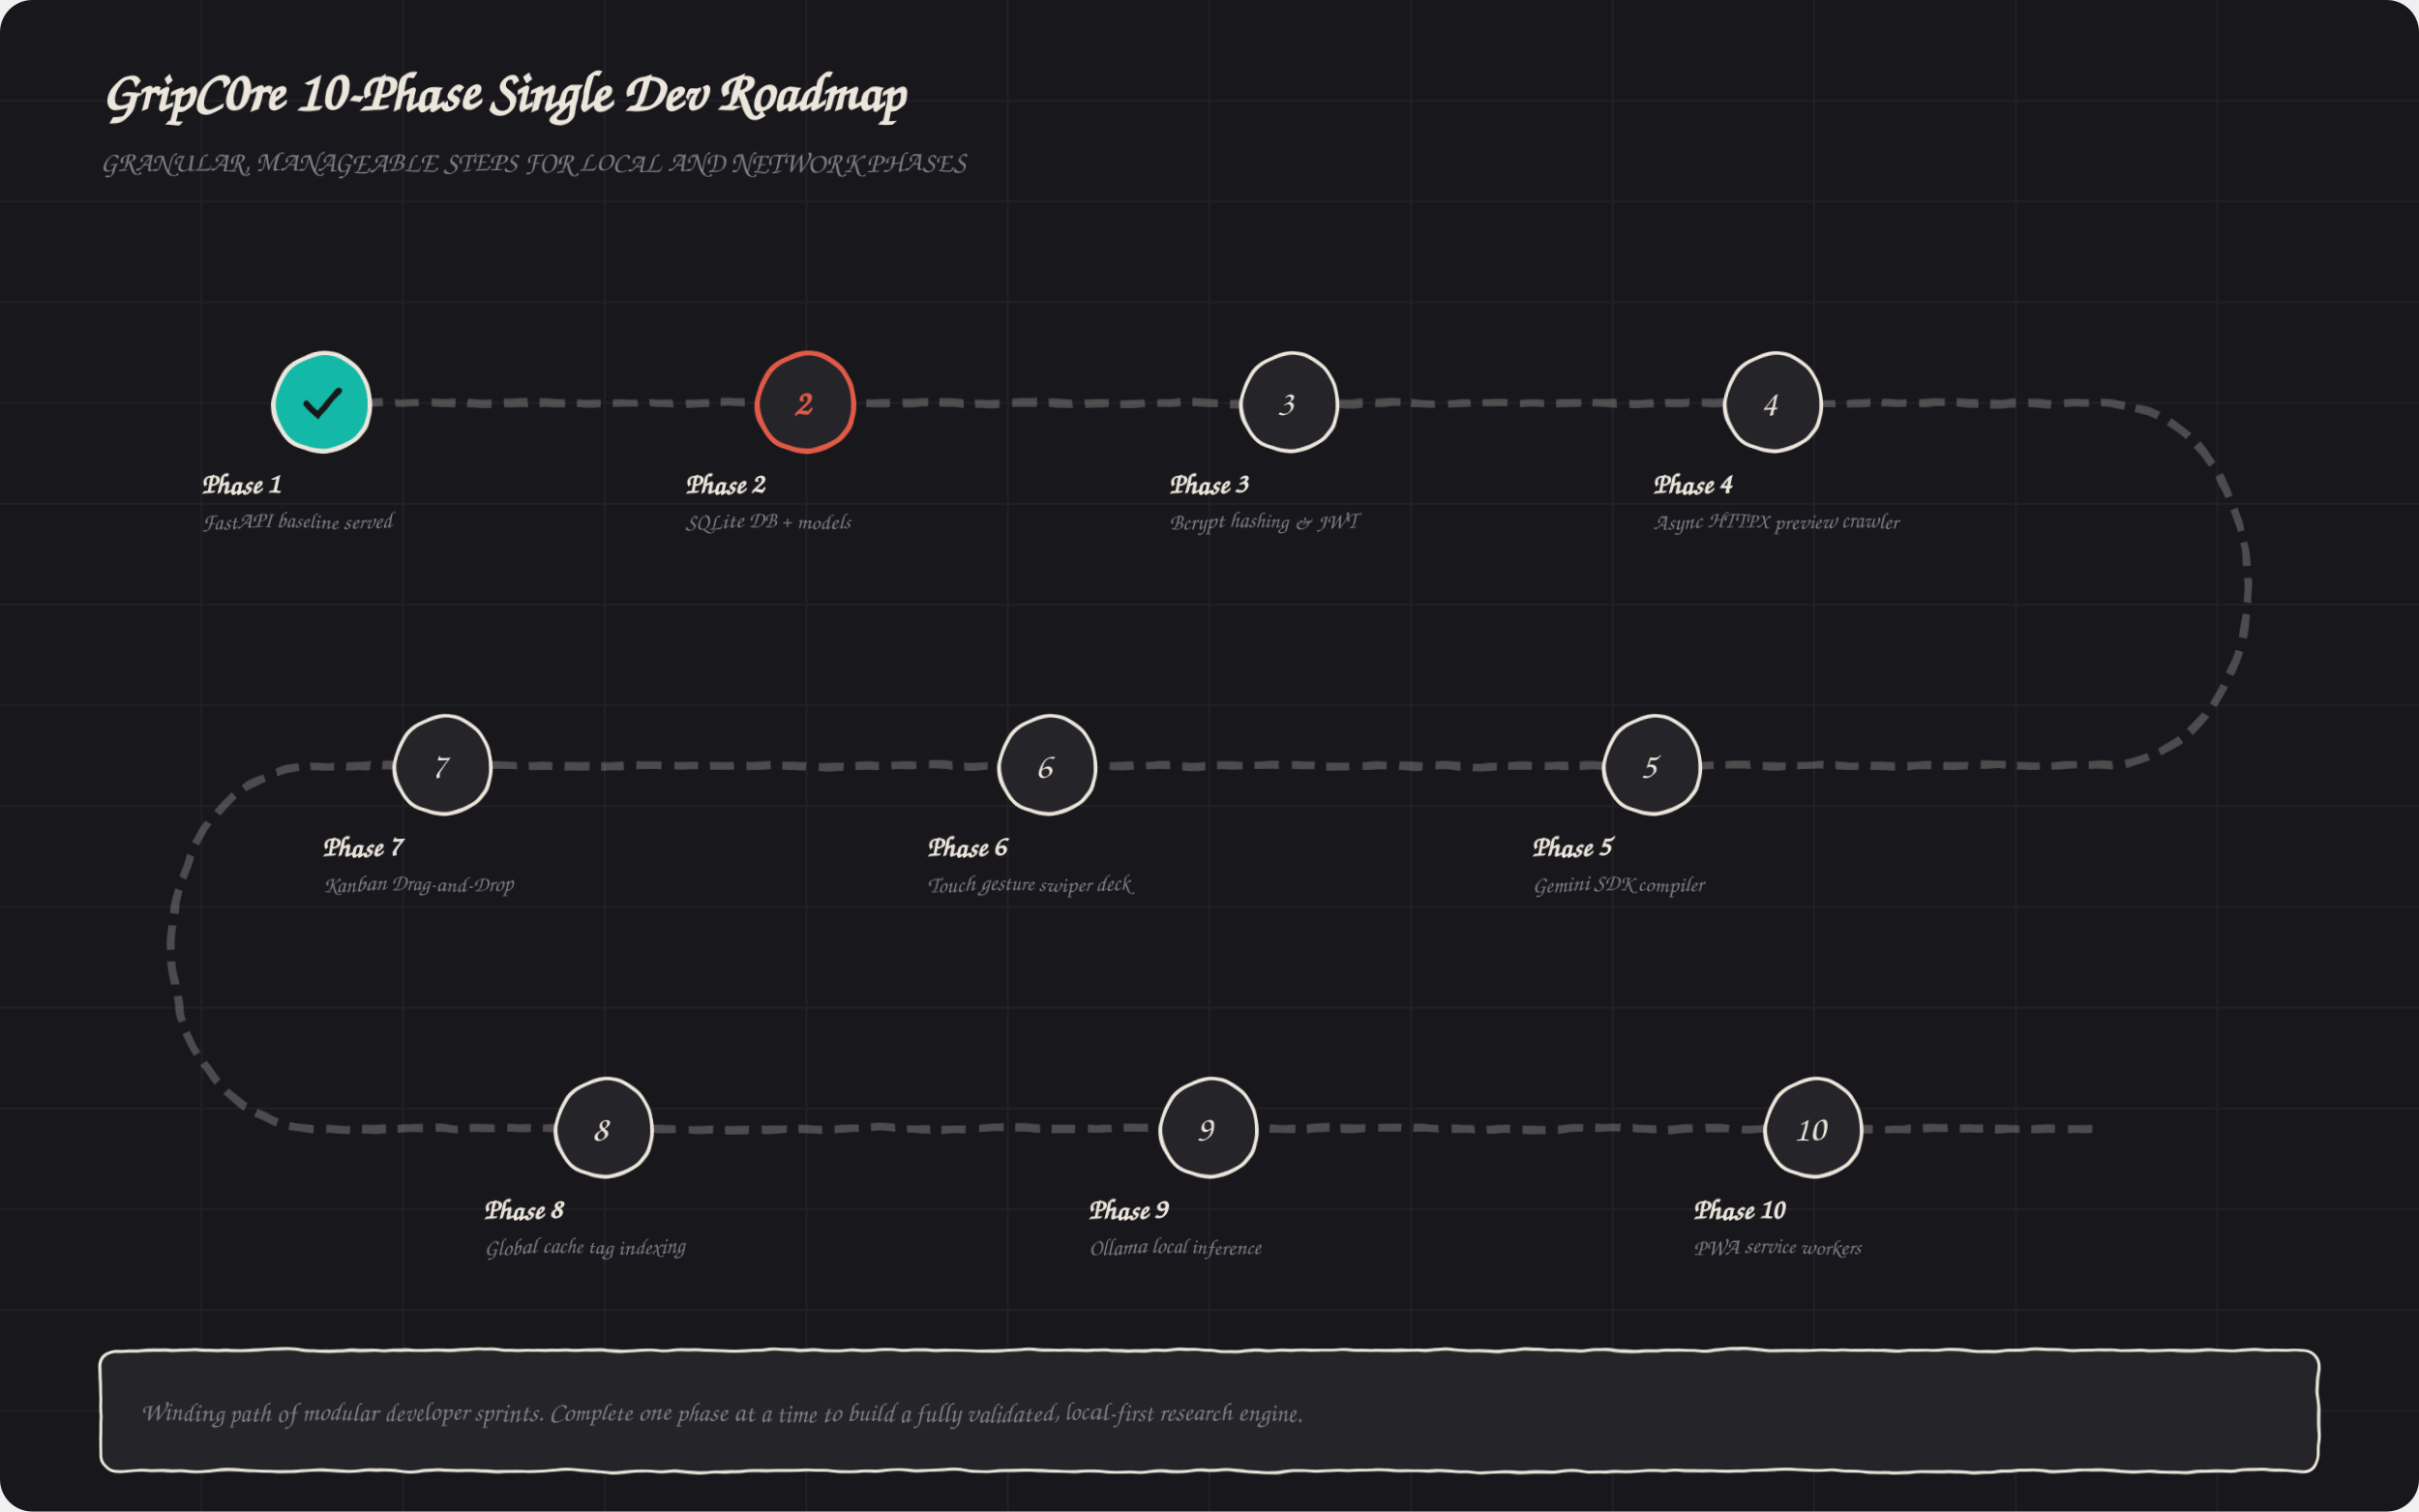
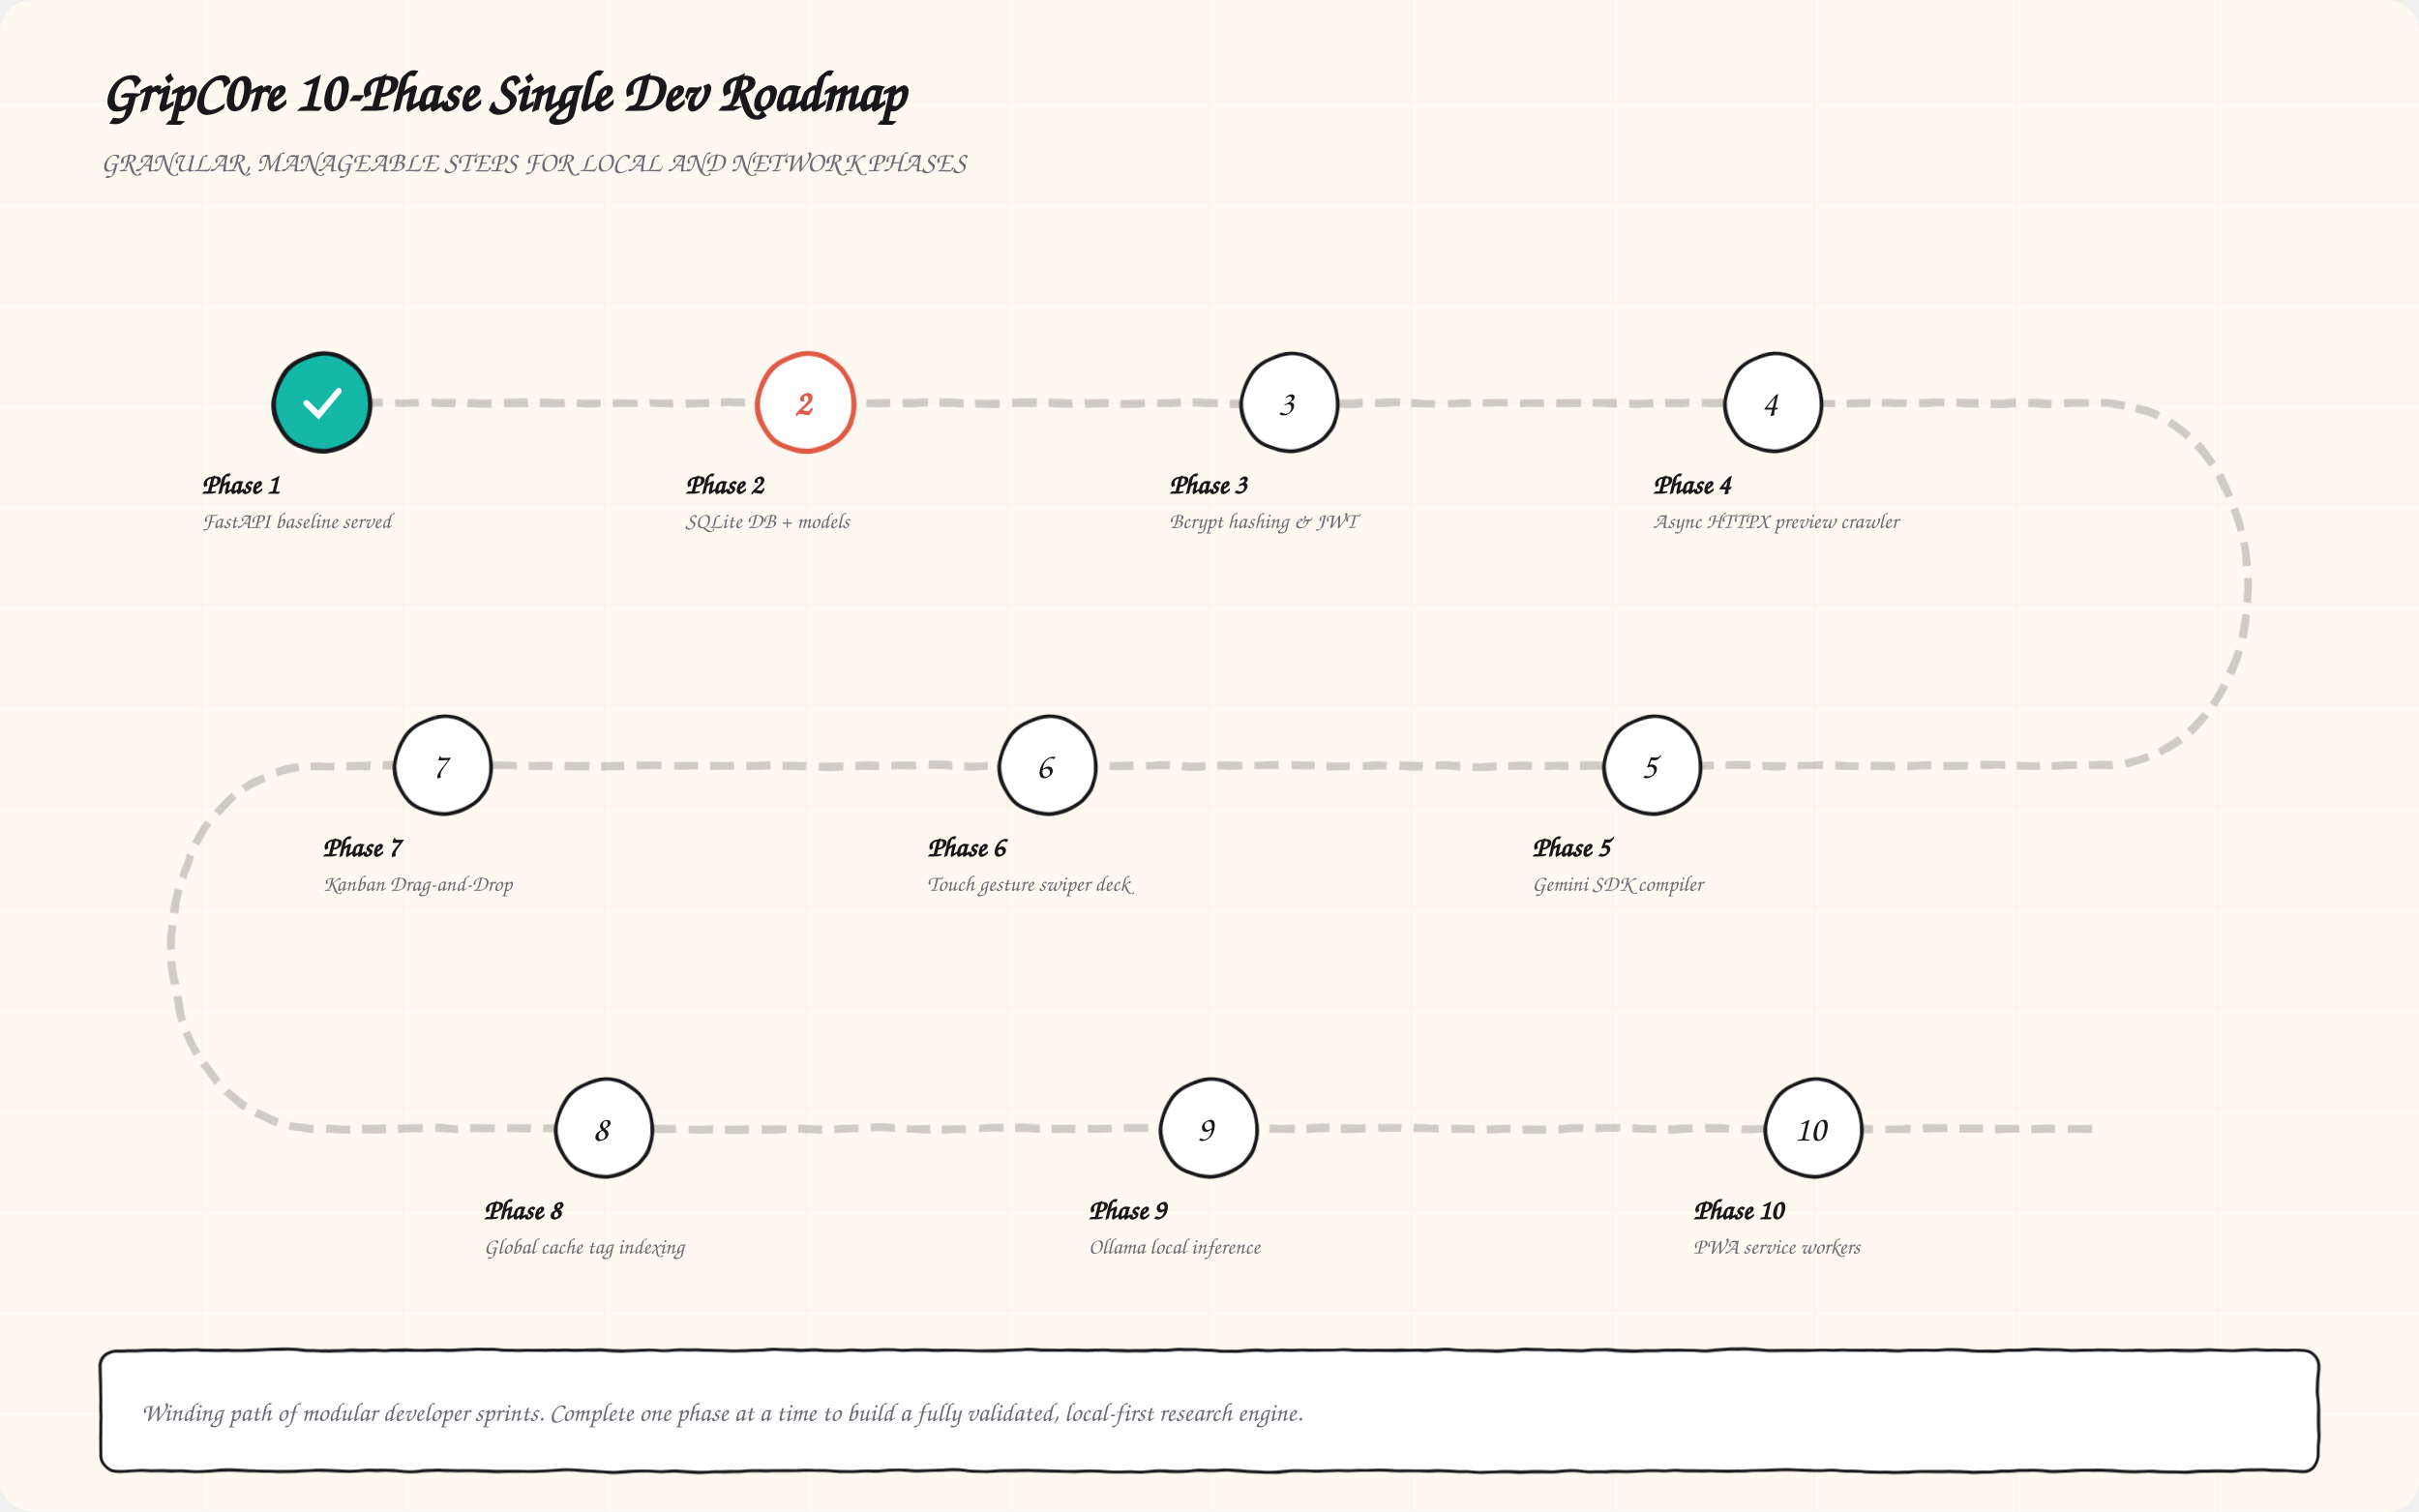
<svg xmlns="http://www.w3.org/2000/svg" width="1200" height="750" viewBox="0 0 1200 750" fill="none">
  <defs>
-     <filter id="rough-edge" x="-10%" y="-10%" width="120%" height="120%">
+     <filter id="gentle-rough" x="-10%" y="-10%" width="120%" height="120%">
      <feTurbulence type="fractalNoise" baseFrequency="0.04" numOctaves="3" result="noise" />
-       <feDisplacementMap in="SourceGraphic" in2="noise" scale="3" xChannelSelector="R" yChannelSelector="G" />
+       <feDisplacementMap in="SourceGraphic" in2="noise" scale="2.2" xChannelSelector="R" yChannelSelector="G" />
    </filter>
  </defs>
-   <rect width="1200" height="750" rx="16" fill="#18181C" />
-   <g opacity="0.04" stroke="#ffffff" stroke-width="1">
+   <rect width="1200" height="750" rx="16" fill="#FEF9F0" />
+   <g opacity="0.15" stroke="#E5E0D8" stroke-width="1">
    <path d="M 0,50 L 1200,50 M 0,100 L 1200,100 M 0,150 L 1200,150 M 0,200 L 1200,200 M 0,250 L 1200,250 M 0,300 L 1200,300 M 0,350 L 1200,350 M 0,400 L 1200,400 M 0,450 L 1200,450 M 0,500 L 1200,500 M 0,550 L 1200,550 M 0,600 L 1200,600 M 0,650 L 1200,650 M 0,700 L 1200,700" />
    <path d="M 100,0 L 100,750 M 200,0 L 200,750 M 300,0 L 300,750 M 400,0 L 400,750 M 500,0 L 500,750 M 600,0 L 600,750 M 700,0 L 700,750 M 800,0 L 800,750 M 900,0 L 900,750 M 1000,0 L 1000,750 M 1100,0 L 1100,750" />
  </g>
-   <text x="50" y="55" font-family="'Virgil', 'Comic Sans MS', cursive, sans-serif" font-size="28" font-weight="bold" fill="#ECE6DC" filter="url(#rough-edge)">GripC0re 10-Phase Single Dev Roadmap</text>
-   <text x="50" y="85" font-family="'Virgil', 'Comic Sans MS', cursive, sans-serif" font-size="14" fill="#7E7E8A" filter="url(#rough-edge)">GRANULAR, MANAGEABLE STEPS FOR LOCAL AND NETWORK PHASES</text>
-   <path d="M 160,200 L 1040,200 C 1140,200 1140,380 1040,380 L 160,380 C 60,380 60,560 160,560 L 1040,560" stroke="#ECE6DC" stroke-opacity="0.25" stroke-width="4" stroke-dasharray="12 6" fill="none" filter="url(#rough-edge)" />
-   <g transform="translate(100, 120)" filter="url(#rough-edge)">
-     <circle cx="60" cy="80" r="24" fill="#14B8A6" stroke="#ECE6DC" stroke-width="2.2" />
-     <path d="M 52,80 L 58,86 L 68,74" stroke="#18181C" stroke-width="3" stroke-linecap="round" />
-     <text x="0" y="125" font-family="'Virgil', 'Comic Sans MS', cursive, sans-serif" font-size="14" font-weight="bold" fill="#ECE6DC">Phase 1</text>
-     <text x="0" y="142" font-family="'Virgil', 'Comic Sans MS', cursive, sans-serif" font-size="11" fill="#7E7E8A">FastAPI baseline served</text>
+   <text x="50" y="55" font-family="'Virgil', 'Comic Sans MS', cursive, sans-serif" font-size="28" font-weight="bold" fill="#18181C">GripC0re 10-Phase Single Dev Roadmap</text>
+   <text x="50" y="85" font-family="'Virgil', 'Comic Sans MS', cursive, sans-serif" font-size="14" fill="#6B6B76">GRANULAR, MANAGEABLE STEPS FOR LOCAL AND NETWORK PHASES</text>
+   <path d="M 160,200 L 1040,200 C 1140,200 1140,380 1040,380 L 160,380 C 60,380 60,560 160,560 L 1040,560" stroke="#18181C" stroke-opacity="0.2" stroke-width="4" stroke-dasharray="12 6" fill="none" filter="url(#gentle-rough)" />
+   <g transform="translate(100, 120)">
+     <circle cx="60" cy="80" r="24" fill="#14B8A6" stroke="#18181C" stroke-width="2.2" filter="url(#gentle-rough)" />
+     <path d="M 52,80 L 58,86 L 68,74" stroke="#FFFFFF" stroke-width="3" stroke-linecap="round" />
+     <text x="0" y="125" font-family="'Virgil', 'Comic Sans MS', cursive, sans-serif" font-size="14" font-weight="bold" fill="#18181C">Phase 1</text>
+     <text x="0" y="142" font-family="'Virgil', 'Comic Sans MS', cursive, sans-serif" font-size="11" fill="#6B6B76">FastAPI baseline served</text>
  </g>
-   <g transform="translate(340, 120)" filter="url(#rough-edge)">
-     <circle cx="60" cy="80" r="24" fill="#242429" stroke="#E05A47" stroke-width="2.5" />
+   <g transform="translate(340, 120)">
+     <circle cx="60" cy="80" r="24" fill="#FFFFFF" stroke="#E05A47" stroke-width="2.5" filter="url(#gentle-rough)" />
    <text x="54" y="86" font-family="'Virgil', 'Comic Sans MS', cursive, sans-serif" font-size="18" fill="#E05A47" font-weight="bold">2</text>
-     <text x="0" y="125" font-family="'Virgil', 'Comic Sans MS', cursive, sans-serif" font-size="14" font-weight="bold" fill="#ECE6DC">Phase 2</text>
-     <text x="0" y="142" font-family="'Virgil', 'Comic Sans MS', cursive, sans-serif" font-size="11" fill="#7E7E8A">SQLite DB + models</text>
+     <text x="0" y="125" font-family="'Virgil', 'Comic Sans MS', cursive, sans-serif" font-size="14" font-weight="bold" fill="#18181C">Phase 2</text>
+     <text x="0" y="142" font-family="'Virgil', 'Comic Sans MS', cursive, sans-serif" font-size="11" fill="#6B6B76">SQLite DB + models</text>
  </g>
-   <g transform="translate(580, 120)" filter="url(#rough-edge)">
-     <circle cx="60" cy="80" r="24" fill="#242429" stroke="#ECE6DC" stroke-width="1.8" />
-     <text x="54" y="86" font-family="'Virgil', 'Comic Sans MS', cursive, sans-serif" font-size="18" fill="#ECE6DC">3</text>
-     <text x="0" y="125" font-family="'Virgil', 'Comic Sans MS', cursive, sans-serif" font-size="14" font-weight="bold" fill="#ECE6DC">Phase 3</text>
-     <text x="0" y="142" font-family="'Virgil', 'Comic Sans MS', cursive, sans-serif" font-size="11" fill="#7E7E8A">Bcrypt hashing &amp; JWT</text>
+   <g transform="translate(580, 120)">
+     <circle cx="60" cy="80" r="24" fill="#FFFFFF" stroke="#18181C" stroke-width="1.8" filter="url(#gentle-rough)" />
+     <text x="54" y="86" font-family="'Virgil', 'Comic Sans MS', cursive, sans-serif" font-size="18" fill="#18181C">3</text>
+     <text x="0" y="125" font-family="'Virgil', 'Comic Sans MS', cursive, sans-serif" font-size="14" font-weight="bold" fill="#18181C">Phase 3</text>
+     <text x="0" y="142" font-family="'Virgil', 'Comic Sans MS', cursive, sans-serif" font-size="11" fill="#6B6B76">Bcrypt hashing &amp; JWT</text>
  </g>
-   <g transform="translate(820, 120)" filter="url(#rough-edge)">
-     <circle cx="60" cy="80" r="24" fill="#242429" stroke="#ECE6DC" stroke-width="1.8" />
-     <text x="54" y="86" font-family="'Virgil', 'Comic Sans MS', cursive, sans-serif" font-size="18" fill="#ECE6DC">4</text>
-     <text x="0" y="125" font-family="'Virgil', 'Comic Sans MS', cursive, sans-serif" font-size="14" font-weight="bold" fill="#ECE6DC">Phase 4</text>
-     <text x="0" y="142" font-family="'Virgil', 'Comic Sans MS', cursive, sans-serif" font-size="11" fill="#7E7E8A">Async HTTPX preview crawler</text>
+   <g transform="translate(820, 120)">
+     <circle cx="60" cy="80" r="24" fill="#FFFFFF" stroke="#18181C" stroke-width="1.8" filter="url(#gentle-rough)" />
+     <text x="54" y="86" font-family="'Virgil', 'Comic Sans MS', cursive, sans-serif" font-size="18" fill="#18181C">4</text>
+     <text x="0" y="125" font-family="'Virgil', 'Comic Sans MS', cursive, sans-serif" font-size="14" font-weight="bold" fill="#18181C">Phase 4</text>
+     <text x="0" y="142" font-family="'Virgil', 'Comic Sans MS', cursive, sans-serif" font-size="11" fill="#6B6B76">Async HTTPX preview crawler</text>
  </g>
-   <g transform="translate(160, 300)" filter="url(#rough-edge)">
-     <circle cx="60" cy="80" r="24" fill="#242429" stroke="#ECE6DC" stroke-width="1.8" />
-     <text x="54" y="86" font-family="'Virgil', 'Comic Sans MS', cursive, sans-serif" font-size="18" fill="#ECE6DC">7</text>
-     <text x="0" y="125" font-family="'Virgil', 'Comic Sans MS', cursive, sans-serif" font-size="14" font-weight="bold" fill="#ECE6DC">Phase 7</text>
-     <text x="0" y="142" font-family="'Virgil', 'Comic Sans MS', cursive, sans-serif" font-size="11" fill="#7E7E8A">Kanban Drag-and-Drop</text>
+   <g transform="translate(160, 300)">
+     <circle cx="60" cy="80" r="24" fill="#FFFFFF" stroke="#18181C" stroke-width="1.8" filter="url(#gentle-rough)" />
+     <text x="54" y="86" font-family="'Virgil', 'Comic Sans MS', cursive, sans-serif" font-size="18" fill="#18181C">7</text>
+     <text x="0" y="125" font-family="'Virgil', 'Comic Sans MS', cursive, sans-serif" font-size="14" font-weight="bold" fill="#18181C">Phase 7</text>
+     <text x="0" y="142" font-family="'Virgil', 'Comic Sans MS', cursive, sans-serif" font-size="11" fill="#6B6B76">Kanban Drag-and-Drop</text>
  </g>
-   <g transform="translate(460, 300)" filter="url(#rough-edge)">
-     <circle cx="60" cy="80" r="24" fill="#242429" stroke="#ECE6DC" stroke-width="1.8" />
-     <text x="54" y="86" font-family="'Virgil', 'Comic Sans MS', cursive, sans-serif" font-size="18" fill="#ECE6DC">6</text>
-     <text x="0" y="125" font-family="'Virgil', 'Comic Sans MS', cursive, sans-serif" font-size="14" font-weight="bold" fill="#ECE6DC">Phase 6</text>
-     <text x="0" y="142" font-family="'Virgil', 'Comic Sans MS', cursive, sans-serif" font-size="11" fill="#7E7E8A">Touch gesture swiper deck</text>
+   <g transform="translate(460, 300)">
+     <circle cx="60" cy="80" r="24" fill="#FFFFFF" stroke="#18181C" stroke-width="1.8" filter="url(#gentle-rough)" />
+     <text x="54" y="86" font-family="'Virgil', 'Comic Sans MS', cursive, sans-serif" font-size="18" fill="#18181C">6</text>
+     <text x="0" y="125" font-family="'Virgil', 'Comic Sans MS', cursive, sans-serif" font-size="14" font-weight="bold" fill="#18181C">Phase 6</text>
+     <text x="0" y="142" font-family="'Virgil', 'Comic Sans MS', cursive, sans-serif" font-size="11" fill="#6B6B76">Touch gesture swiper deck</text>
  </g>
-   <g transform="translate(760, 300)" filter="url(#rough-edge)">
-     <circle cx="60" cy="80" r="24" fill="#242429" stroke="#ECE6DC" stroke-width="1.8" />
-     <text x="54" y="86" font-family="'Virgil', 'Comic Sans MS', cursive, sans-serif" font-size="18" fill="#ECE6DC">5</text>
-     <text x="0" y="125" font-family="'Virgil', 'Comic Sans MS', cursive, sans-serif" font-size="14" font-weight="bold" fill="#ECE6DC">Phase 5</text>
-     <text x="0" y="142" font-family="'Virgil', 'Comic Sans MS', cursive, sans-serif" font-size="11" fill="#7E7E8A">Gemini SDK compiler</text>
+   <g transform="translate(760, 300)">
+     <circle cx="60" cy="80" r="24" fill="#FFFFFF" stroke="#18181C" stroke-width="1.8" filter="url(#gentle-rough)" />
+     <text x="54" y="86" font-family="'Virgil', 'Comic Sans MS', cursive, sans-serif" font-size="18" fill="#18181C">5</text>
+     <text x="0" y="125" font-family="'Virgil', 'Comic Sans MS', cursive, sans-serif" font-size="14" font-weight="bold" fill="#18181C">Phase 5</text>
+     <text x="0" y="142" font-family="'Virgil', 'Comic Sans MS', cursive, sans-serif" font-size="11" fill="#6B6B76">Gemini SDK compiler</text>
  </g>
-   <g transform="translate(240, 480)" filter="url(#rough-edge)">
-     <circle cx="60" cy="80" r="24" fill="#242429" stroke="#ECE6DC" stroke-width="1.8" />
-     <text x="54" y="86" font-family="'Virgil', 'Comic Sans MS', cursive, sans-serif" font-size="18" fill="#ECE6DC">8</text>
-     <text x="0" y="125" font-family="'Virgil', 'Comic Sans MS', cursive, sans-serif" font-size="14" font-weight="bold" fill="#ECE6DC">Phase 8</text>
-     <text x="0" y="142" font-family="'Virgil', 'Comic Sans MS', cursive, sans-serif" font-size="11" fill="#7E7E8A">Global cache tag indexing</text>
+   <g transform="translate(240, 480)">
+     <circle cx="60" cy="80" r="24" fill="#FFFFFF" stroke="#18181C" stroke-width="1.8" filter="url(#gentle-rough)" />
+     <text x="54" y="86" font-family="'Virgil', 'Comic Sans MS', cursive, sans-serif" font-size="18" fill="#18181C">8</text>
+     <text x="0" y="125" font-family="'Virgil', 'Comic Sans MS', cursive, sans-serif" font-size="14" font-weight="bold" fill="#18181C">Phase 8</text>
+     <text x="0" y="142" font-family="'Virgil', 'Comic Sans MS', cursive, sans-serif" font-size="11" fill="#6B6B76">Global cache tag indexing</text>
  </g>
-   <g transform="translate(540, 480)" filter="url(#rough-edge)">
-     <circle cx="60" cy="80" r="24" fill="#242429" stroke="#ECE6DC" stroke-width="1.8" />
-     <text x="54" y="86" font-family="'Virgil', 'Comic Sans MS', cursive, sans-serif" font-size="18" fill="#ECE6DC">9</text>
-     <text x="0" y="125" font-family="'Virgil', 'Comic Sans MS', cursive, sans-serif" font-size="14" font-weight="bold" fill="#ECE6DC">Phase 9</text>
-     <text x="0" y="142" font-family="'Virgil', 'Comic Sans MS', cursive, sans-serif" font-size="11" fill="#7E7E8A">Ollama local inference</text>
+   <g transform="translate(540, 480)">
+     <circle cx="60" cy="80" r="24" fill="#FFFFFF" stroke="#18181C" stroke-width="1.8" filter="url(#gentle-rough)" />
+     <text x="54" y="86" font-family="'Virgil', 'Comic Sans MS', cursive, sans-serif" font-size="18" fill="#18181C">9</text>
+     <text x="0" y="125" font-family="'Virgil', 'Comic Sans MS', cursive, sans-serif" font-size="14" font-weight="bold" fill="#18181C">Phase 9</text>
+     <text x="0" y="142" font-family="'Virgil', 'Comic Sans MS', cursive, sans-serif" font-size="11" fill="#6B6B76">Ollama local inference</text>
  </g>
-   <g transform="translate(840, 480)" filter="url(#rough-edge)">
-     <circle cx="60" cy="80" r="24" fill="#242429" stroke="#ECE6DC" stroke-width="1.8" />
-     <text x="50" y="86" font-family="'Virgil', 'Comic Sans MS', cursive, sans-serif" font-size="18" fill="#ECE6DC">10</text>
-     <text x="0" y="125" font-family="'Virgil', 'Comic Sans MS', cursive, sans-serif" font-size="14" font-weight="bold" fill="#ECE6DC">Phase 10</text>
-     <text x="0" y="142" font-family="'Virgil', 'Comic Sans MS', cursive, sans-serif" font-size="11" fill="#7E7E8A">PWA service workers</text>
+   <g transform="translate(840, 480)">
+     <circle cx="60" cy="80" r="24" fill="#FFFFFF" stroke="#18181C" stroke-width="1.8" filter="url(#gentle-rough)" />
+     <text x="50" y="86" font-family="'Virgil', 'Comic Sans MS', cursive, sans-serif" font-size="18" fill="#18181C">10</text>
+     <text x="0" y="125" font-family="'Virgil', 'Comic Sans MS', cursive, sans-serif" font-size="14" font-weight="bold" fill="#18181C">Phase 10</text>
+     <text x="0" y="142" font-family="'Virgil', 'Comic Sans MS', cursive, sans-serif" font-size="11" fill="#6B6B76">PWA service workers</text>
  </g>
-   <g transform="translate(50, 670)" filter="url(#rough-edge)">
-     <rect width="1100" height="60" rx="8" fill="#242429" stroke="#ECE6DC" stroke-width="1.5" />
-     <text x="20" y="35" font-family="'Virgil', 'Comic Sans MS', cursive, sans-serif" font-size="13" fill="#7E7E8A">Winding path of modular developer sprints. Complete one phase at a time to build a fully validated, local-first research engine.</text>
+   <g transform="translate(50, 670)">
+     <rect width="1100" height="60" rx="8" fill="#FFFFFF" stroke="#18181C" stroke-width="1.5" filter="url(#gentle-rough)" />
+     <text x="20" y="35" font-family="'Virgil', 'Comic Sans MS', cursive, sans-serif" font-size="13" fill="#6B6B76">Winding path of modular developer sprints. Complete one phase at a time to build a fully validated, local-first research engine.</text>
  </g>
</svg>
